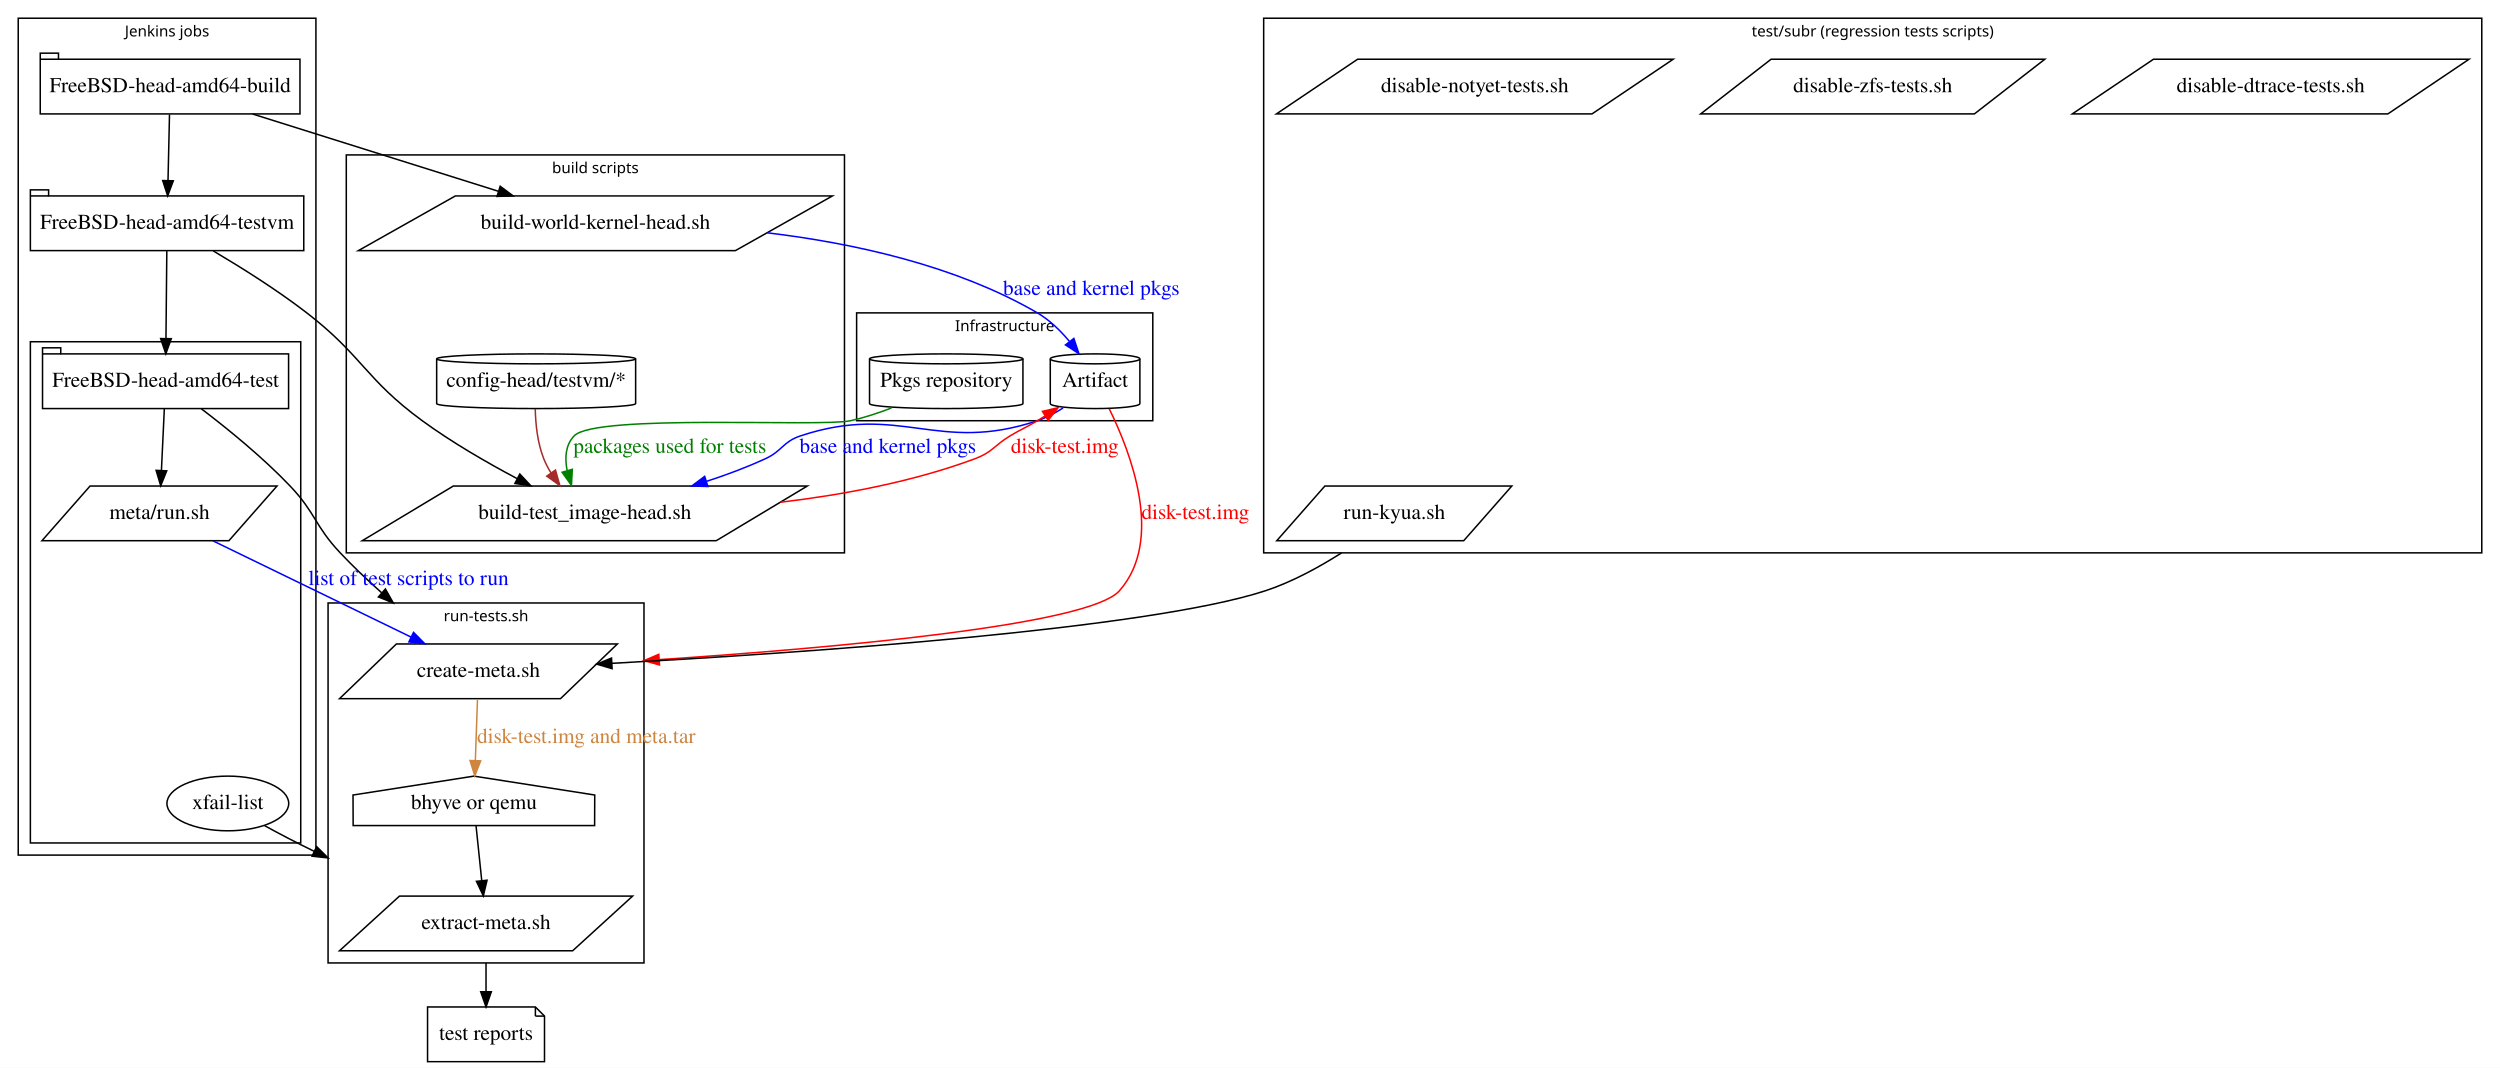
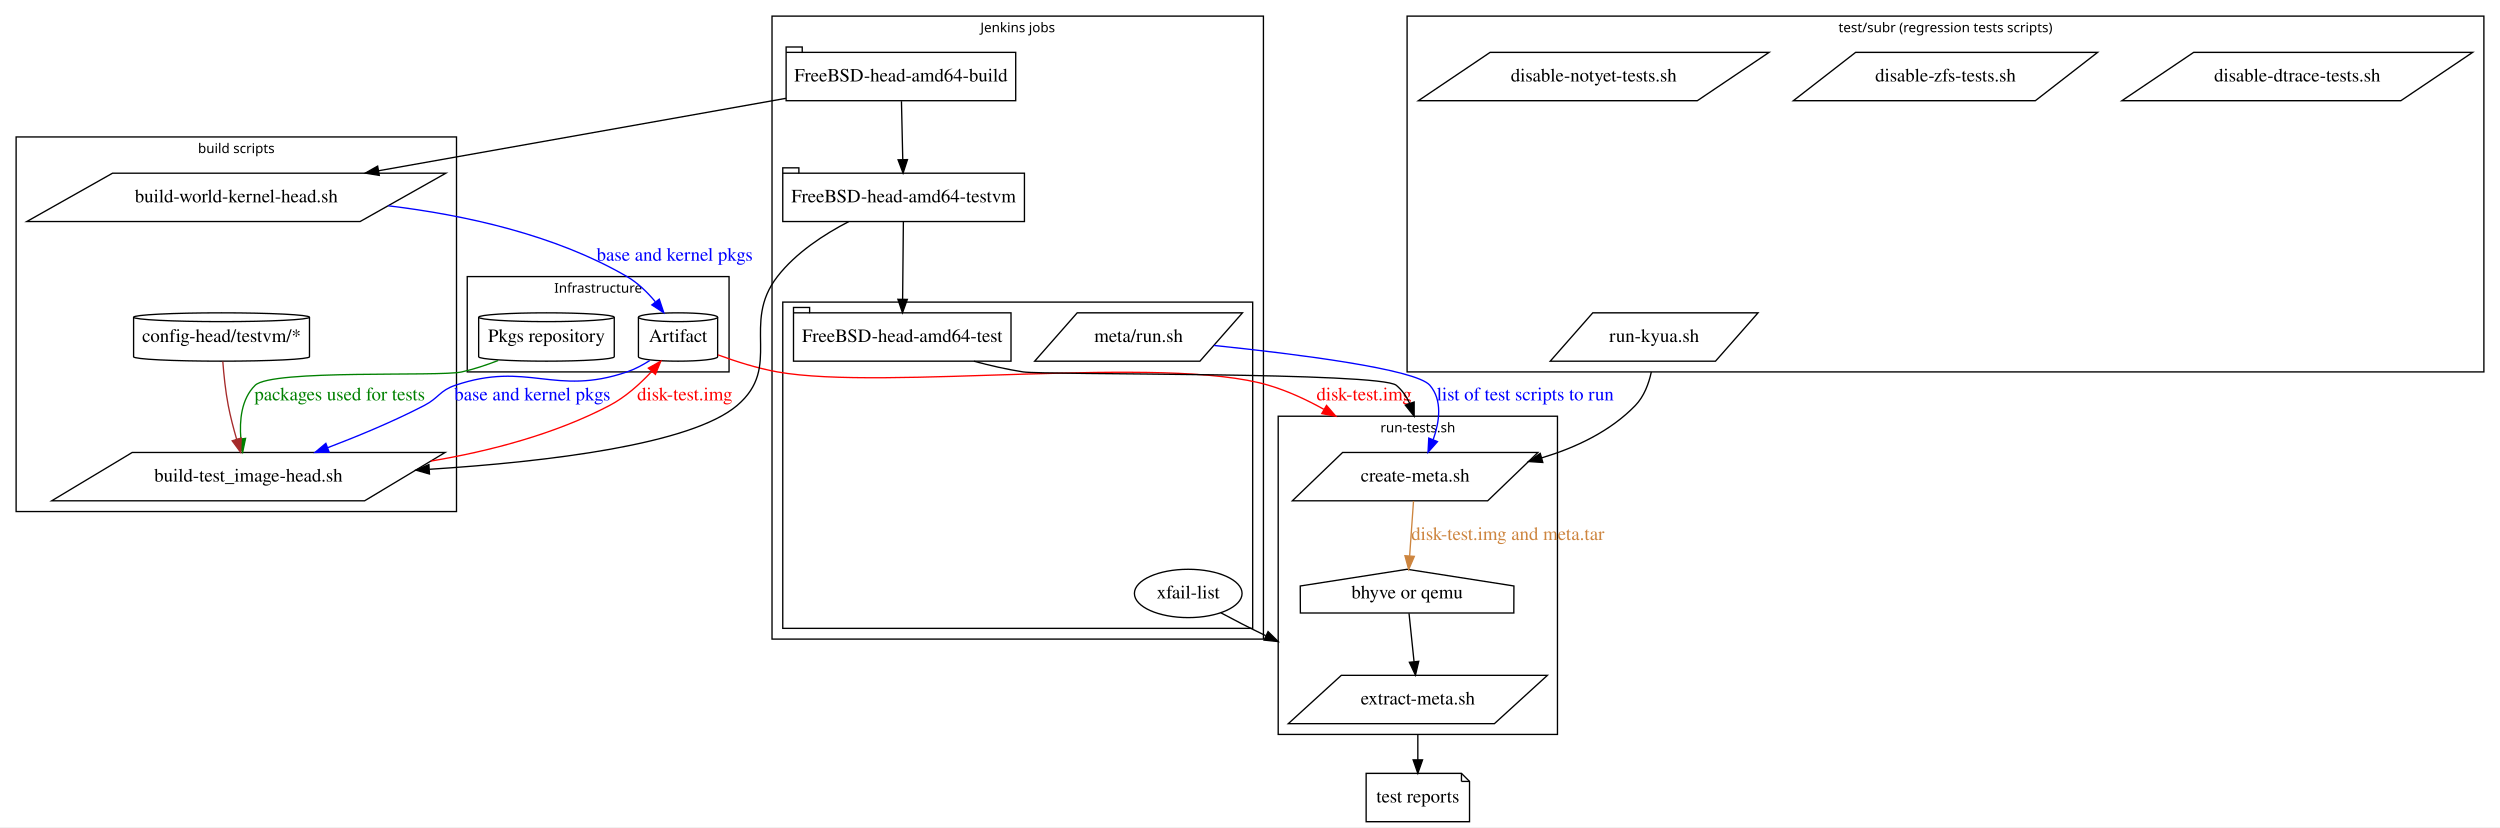
- <svg xmlns="http://www.w3.org/2000/svg" xmlns:xlink="http://www.w3.org/1999/xlink" width="1646pt" height="703pt" viewBox="0.00 0.00 1646.00 703.00">
-   <g id="graph0" class="graph" transform="scale(1 1) rotate(0) translate(4 699)">
-     <polygon fill="white" stroke="transparent" points="-4,4 -4,-699 1642,-699 1642,4 -4,4" />
+ <svg xmlns="http://www.w3.org/2000/svg" xmlns:xlink="http://www.w3.org/1999/xlink" width="1862pt" height="616pt" viewBox="0.00 0.00 1862.00 616.00">
+   <g id="graph0" class="graph" transform="scale(1 1) rotate(0) translate(4 612)">
+     <polygon fill="white" stroke="transparent" points="-4,4 -4,-612 1858,-612 1858,4 -4,4" />
    <g id="clust4" class="cluster">
      <g id="a_clust4">
        <a xlink:href="https://github.com/freebsd/freebsd-ci/blob/master/scripts/test/run-tests.sh" xlink:title="run-tests.sh">
-           <polygon fill="none" stroke="black" points="212,-65 212,-302 420,-302 420,-65 212,-65" />
-           <text text-anchor="middle" x="316" y="-290" font-family="Verdana" font-size="10.00">run-tests.sh</text>
+           <polygon fill="none" stroke="black" points="948,-65 948,-302 1156,-302 1156,-65 948,-65" />
+           <text text-anchor="middle" x="1052" y="-290" font-family="Verdana" font-size="10.00">run-tests.sh</text>
        </a>
      </g>
    </g>
    <g id="clust5" class="cluster">
      <g id="a_clust5">
        <a xlink:href="https://github.com/freebsd/freebsd-ci/tree/master/scripts/test/subr" xlink:title="test/subr (regression tests scripts)">
-           <polygon fill="none" stroke="black" points="828,-335 828,-687 1630,-687 1630,-335 828,-335" />
-           <text text-anchor="middle" x="1229" y="-675" font-family="Verdana" font-size="10.00">test/subr (regression tests scripts)</text>
+           <polygon fill="none" stroke="black" points="1044,-335 1044,-600 1846,-600 1846,-335 1044,-335" />
+           <text text-anchor="middle" x="1445" y="-588" font-family="Verdana" font-size="10.00">test/subr (regression tests scripts)</text>
        </a>
      </g>
    </g>
    <g id="clust1" class="cluster">
      <g id="a_clust1">
        <a xlink:href="https://ci.freebsd.org/" xlink:title="Jenkins jobs">
-           <polygon fill="none" stroke="black" points="8,-136 8,-687 204,-687 204,-136 8,-136" />
-           <text text-anchor="middle" x="106" y="-675" font-family="Verdana" font-size="10.00">Jenkins jobs</text>
+           <polygon fill="none" stroke="black" points="571,-136 571,-600 937,-600 937,-136 571,-136" />
+           <text text-anchor="middle" x="754" y="-588" font-family="Verdana" font-size="10.00">Jenkins jobs</text>
        </a>
      </g>
    </g>
    <g id="clust2" class="cluster">
      <g id="a_clust2">
        <a xlink:href="https://ci.freebsd.org/">
-           <polygon fill="none" stroke="black" points="16,-144 16,-474 194,-474 194,-144 16,-144" />
+           <polygon fill="none" stroke="black" points="579,-144 579,-387 929,-387 929,-144 579,-144" />
        </a>
      </g>
    </g>
    <g id="clust3" class="cluster">
      <g id="a_clust3">
        <a xlink:href="https://github.com/freebsd/freebsd-ci/blob/master/scripts/build" xlink:title="build scripts">
-           <polygon fill="none" stroke="black" points="224,-335 224,-597 552,-597 552,-335 224,-335" />
-           <text text-anchor="middle" x="388" y="-585" font-family="Verdana" font-size="10.00">build scripts</text>
+           <polygon fill="none" stroke="black" points="8,-231 8,-510 336,-510 336,-231 8,-231" />
+           <text text-anchor="middle" x="172" y="-498" font-family="Verdana" font-size="10.00">build scripts</text>
        </a>
      </g>
    </g>
    <g id="clust6" class="cluster">
-       <polygon fill="none" stroke="black" points="560,-422 560,-493 755,-493 755,-422 560,-422" />
-       <text text-anchor="middle" x="657.5" y="-481" font-family="Verdana" font-size="10.00">Infrastructure</text>
+       <polygon fill="none" stroke="black" points="344,-335 344,-406 539,-406 539,-335 344,-335" />
+       <text text-anchor="middle" x="441.5" y="-394" font-family="Verdana" font-size="10.00">Infrastructure</text>
    </g>
    <g id="node1" class="node">
      <g id="a_node1">
        <a xlink:href="https://artifact.ci.freebsd.org/" xlink:title="Artifact">
-           <path fill="none" stroke="black" d="M746.5,-462.73C746.5,-464.53 733.28,-466 717,-466 700.72,-466 687.5,-464.53 687.5,-462.73 687.5,-462.73 687.5,-433.27 687.5,-433.27 687.5,-431.47 700.72,-430 717,-430 733.28,-430 746.5,-431.47 746.5,-433.27 746.5,-433.27 746.5,-462.73 746.5,-462.73" />
-           <path fill="none" stroke="black" d="M746.5,-462.73C746.5,-460.92 733.28,-459.45 717,-459.45 700.72,-459.45 687.5,-460.92 687.5,-462.73" />
-           <text text-anchor="middle" x="717" y="-444.3" font-family="Times,serif" font-size="14.00">Artifact</text>
+           <path fill="none" stroke="black" d="M530.5,-375.73C530.5,-377.53 517.28,-379 501,-379 484.72,-379 471.5,-377.53 471.5,-375.73 471.5,-375.73 471.5,-346.27 471.5,-346.27 471.5,-344.47 484.72,-343 501,-343 517.28,-343 530.5,-344.47 530.5,-346.27 530.5,-346.27 530.5,-375.73 530.5,-375.73" />
+           <path fill="none" stroke="black" d="M530.5,-375.73C530.5,-373.92 517.28,-372.45 501,-372.45 484.72,-372.45 471.5,-373.92 471.5,-375.73" />
+           <text text-anchor="middle" x="501" y="-357.3" font-family="Times,serif" font-size="14.00">Artifact</text>
        </a>
      </g>
    </g>
    <g id="node8" class="node">
      <g id="a_node8">
        <a xlink:href="https://github.com/freebsd/freebsd-ci/blob/master/scripts/build/build-test_image-head.sh" xlink:title="build-test_image-head.sh">
-           <polygon fill="none" stroke="black" points="527.51,-379 294.45,-379 234.49,-343 467.55,-343 527.51,-379" />
-           <text text-anchor="middle" x="381" y="-357.3" font-family="Times,serif" font-size="14.00">build-test_image-head.sh</text>
-         </a>
-       </g>
-     </g>
-     <g id="edge11" class="edge">
-       <path fill="none" stroke="blue" d="M695.91,-430.38C690.65,-427.04 684.84,-423.95 679,-422 613.12,-399.95 588.93,-433.92 523,-412 511.42,-408.15 511.08,-402.11 500,-397 487.73,-391.34 474.32,-386.35 461.07,-382.05" />
-       <polygon fill="blue" stroke="blue" points="462.06,-378.69 451.47,-379.03 459.96,-385.37 462.06,-378.69" />
-       <text text-anchor="middle" x="580.5" y="-400.8" font-family="Times,serif" font-size="14.00" fill="blue">base and kernel pkgs</text>
+           <polygon fill="none" stroke="black" points="327.51,-275 94.45,-275 34.49,-239 267.55,-239 327.51,-275" />
+           <text text-anchor="middle" x="181" y="-253.3" font-family="Times,serif" font-size="14.00">build-test_image-head.sh</text>
+         </a>
+       </g>
+     </g>
+     <g id="edge10" class="edge">
+       <path fill="none" stroke="blue" d="M479.89,-343.44C474.63,-340.1 468.83,-337 463,-335 409.02,-316.51 389.02,-343.38 335,-325 323.45,-321.07 322.84,-315.61 312,-310 289.19,-298.18 263.05,-287.31 240.15,-278.6" />
+       <polygon fill="blue" stroke="blue" points="241.15,-275.24 230.56,-275 238.69,-281.79 241.15,-275.24" />
+       <text text-anchor="middle" x="392.5" y="-313.8" font-family="Times,serif" font-size="14.00" fill="blue">base and kernel pkgs</text>
    </g>
    <g id="node9" class="node">
      <g id="a_node9">
        <a xlink:href="https://github.com/freebsd/freebsd-ci/blob/master/scripts/test/create-meta.sh" xlink:title="create-meta.sh">
-           <polygon fill="none" stroke="black" points="402.46,-275 256.97,-275 219.54,-239 365.03,-239 402.46,-275" />
-           <text text-anchor="middle" x="311" y="-253.3" font-family="Times,serif" font-size="14.00">create-meta.sh</text>
-         </a>
-       </g>
-     </g>
-     <g id="edge10" class="edge">
-       <path fill="none" stroke="red" d="M726.33,-429.82C740.45,-401.18 762.66,-343.54 733,-310 713.1,-287.49 547.85,-272.58 430.16,-264.71" />
-       <polygon fill="red" stroke="red" points="430.21,-261.2 420,-264.04 429.74,-268.19 430.21,-261.2" />
-       <text text-anchor="middle" x="783" y="-357.3" font-family="Times,serif" font-size="14.00" fill="red">disk-test.img</text>
+           <polygon fill="none" stroke="black" points="1141.46,-275 995.97,-275 958.54,-239 1104.03,-239 1141.46,-275" />
+           <text text-anchor="middle" x="1050" y="-253.3" font-family="Times,serif" font-size="14.00">create-meta.sh</text>
+         </a>
+       </g>
+     </g>
+     <g id="edge9" class="edge">
+       <path fill="none" stroke="red" d="M530.71,-347.7C544.02,-342.79 560.05,-337.67 575,-335 655.1,-320.71 863.02,-348.21 941,-325 954.98,-320.84 968.95,-314.41 982.01,-307.14" />
+       <polygon fill="red" stroke="red" points="983.99,-310.04 990.89,-302 980.48,-303.98 983.99,-310.04" />
+       <text text-anchor="middle" x="1012" y="-313.8" font-family="Times,serif" font-size="14.00" fill="red">disk-test.img</text>
    </g>
    <g id="node2" class="node">
      <g id="a_node2">
        <a xlink:href="http://pkg.freebsd.org/" xlink:title="Pkgs repository">
-           <path fill="none" stroke="black" d="M669.5,-462.73C669.5,-464.53 646.87,-466 619,-466 591.13,-466 568.5,-464.53 568.5,-462.73 568.5,-462.73 568.5,-433.27 568.5,-433.27 568.5,-431.47 591.13,-430 619,-430 646.87,-430 669.5,-431.47 669.5,-433.27 669.5,-433.27 669.5,-462.73 669.5,-462.73" />
-           <path fill="none" stroke="black" d="M669.5,-462.73C669.5,-460.92 646.87,-459.45 619,-459.45 591.13,-459.45 568.5,-460.92 568.5,-462.73" />
-           <text text-anchor="middle" x="619" y="-444.3" font-family="Times,serif" font-size="14.00">Pkgs repository</text>
-         </a>
-       </g>
-     </g>
-     <g id="edge14" class="edge">
-       <path fill="none" stroke="green" d="M582.98,-430.41C574.31,-427.06 564.96,-423.97 556,-422 536.22,-417.65 387.92,-426.71 374,-412 368.26,-405.94 367.76,-397.46 369.4,-389.21" />
-       <polygon fill="green" stroke="green" points="372.81,-390.01 372.24,-379.43 366.09,-388.05 372.81,-390.01" />
-       <text text-anchor="middle" x="437" y="-400.8" font-family="Times,serif" font-size="14.00" fill="green">packages used for tests</text>
+           <path fill="none" stroke="black" d="M453.5,-375.73C453.5,-377.53 430.87,-379 403,-379 375.13,-379 352.5,-377.53 352.5,-375.73 352.5,-375.73 352.5,-346.27 352.5,-346.27 352.5,-344.47 375.13,-343 403,-343 430.87,-343 453.5,-344.47 453.5,-346.27 453.5,-346.27 453.5,-375.73 453.5,-375.73" />
+           <path fill="none" stroke="black" d="M453.5,-375.73C453.5,-373.92 430.87,-372.45 403,-372.45 375.13,-372.45 352.5,-373.92 352.5,-375.73" />
+           <text text-anchor="middle" x="403" y="-357.3" font-family="Times,serif" font-size="14.00">Pkgs repository</text>
+         </a>
+       </g>
+     </g>
+     <g id="edge13" class="edge">
+       <path fill="none" stroke="green" d="M366.97,-343.47C358.3,-340.12 348.95,-337.01 340,-335 323.27,-331.24 198.18,-337.07 186,-325 175.76,-314.86 174.24,-298.91 175.41,-285.11" />
+       <polygon fill="green" stroke="green" points="178.89,-285.49 176.72,-275.12 171.95,-284.57 178.89,-285.49" />
+       <text text-anchor="middle" x="249" y="-313.8" font-family="Times,serif" font-size="14.00" fill="green">packages used for tests</text>
    </g>
    <g id="node3" class="node">
      <g id="a_node3">
        <a xlink:href="https://github.com/freebsd/freebsd-ci/tree/master/jobs/FreeBSD-head-amd64-build" xlink:title="FreeBSD-head-amd64-build">
-           <polygon fill="none" stroke="black" points="193.5,-660 34.5,-660 34.5,-664 22.5,-664 22.5,-624 193.5,-624 193.5,-660" />
-           <polyline fill="none" stroke="black" points="22.5,-660 34.5,-660 " />
-           <text text-anchor="middle" x="108" y="-638.3" font-family="Times,serif" font-size="14.00">FreeBSD-head-amd64-build</text>
+           <polygon fill="none" stroke="black" points="752.5,-573 593.5,-573 593.5,-577 581.5,-577 581.5,-537 752.5,-537 752.5,-573" />
+           <polyline fill="none" stroke="black" points="581.5,-573 593.5,-573 " />
+           <text text-anchor="middle" x="667" y="-551.3" font-family="Times,serif" font-size="14.00">FreeBSD-head-amd64-build</text>
        </a>
      </g>
    </g>
    <g id="node4" class="node">
      <g id="a_node4">
        <a xlink:href="https://github.com/freebsd/freebsd-ci/tree/master/jobs/FreeBSD-head-amd64-testvm" xlink:title="FreeBSD-head-amd64-testvm">
-           <polygon fill="none" stroke="black" points="196,-570 28,-570 28,-574 16,-574 16,-534 196,-534 196,-570" />
-           <polyline fill="none" stroke="black" points="16,-570 28,-570 " />
-           <text text-anchor="middle" x="106" y="-548.3" font-family="Times,serif" font-size="14.00">FreeBSD-head-amd64-testvm</text>
-         </a>
-       </g>
-     </g>
-     <g id="edge5" class="edge">
-       <path fill="none" stroke="black" d="M107.6,-623.61C107.32,-611.24 106.94,-594.37 106.62,-580.22" />
-       <polygon fill="black" stroke="black" points="110.11,-579.97 106.39,-570.05 103.12,-580.13 110.11,-579.97" />
+           <polygon fill="none" stroke="black" points="759,-483 591,-483 591,-487 579,-487 579,-447 759,-447 759,-483" />
+           <polyline fill="none" stroke="black" points="579,-483 591,-483 " />
+           <text text-anchor="middle" x="669" y="-461.3" font-family="Times,serif" font-size="14.00">FreeBSD-head-amd64-testvm</text>
+         </a>
+       </g>
+     </g>
+     <g id="edge4" class="edge">
+       <path fill="none" stroke="black" d="M667.4,-536.61C667.68,-524.24 668.06,-507.37 668.38,-493.22" />
+       <polygon fill="black" stroke="black" points="671.88,-493.13 668.61,-483.05 664.89,-492.97 671.88,-493.13" />
    </g>
    <g id="node7" class="node">
      <g id="a_node7">
        <a xlink:href="https://github.com/freebsd/freebsd-ci/blob/master/scripts/build/build-world-kernel-head.sh" xlink:title="build-world-kernel-head.sh">
-           <polygon fill="none" stroke="black" points="544.06,-570 295.8,-570 231.94,-534 480.2,-534 544.06,-570" />
-           <text text-anchor="middle" x="388" y="-548.3" font-family="Times,serif" font-size="14.00">build-world-kernel-head.sh</text>
+           <polygon fill="none" stroke="black" points="328.06,-483 79.8,-483 15.94,-447 264.2,-447 328.06,-483" />
+           <text text-anchor="middle" x="172" y="-461.3" font-family="Times,serif" font-size="14.00">build-world-kernel-head.sh</text>
        </a>
      </g>
    </g>
    <g id="edge1" class="edge">
-       <path fill="none" stroke="black" d="M162.32,-623.93C208.59,-609.39 275.15,-588.47 324,-573.11" />
-       <polygon fill="black" stroke="black" points="325.34,-576.36 333.83,-570.02 323.24,-569.68 325.34,-576.36" />
+       <path fill="none" stroke="black" d="M581.34,-538.77C497.2,-523.81 368.6,-500.95 278.04,-484.85" />
+       <polygon fill="black" stroke="black" points="278.48,-481.38 268.02,-483.07 277.26,-488.27 278.48,-481.38" />
    </g>
    <g id="node5" class="node">
      <g id="a_node5">
        <a xlink:href="https://github.com/freebsd/freebsd-ci/tree/master/jobs/FreeBSD-head-amd64-test" xlink:title="FreeBSD-head-amd64-test">
-           <polygon fill="none" stroke="black" points="186,-466 36,-466 36,-470 24,-470 24,-430 186,-430 186,-466" />
-           <polyline fill="none" stroke="black" points="24,-466 36,-466 " />
-           <text text-anchor="middle" x="105" y="-444.3" font-family="Times,serif" font-size="14.00">FreeBSD-head-amd64-test</text>
-         </a>
-       </g>
-     </g>
-     <g id="edge6" class="edge">
-       <path fill="none" stroke="black" d="M105.83,-533.7C105.68,-517.92 105.44,-494.36 105.27,-476.09" />
-       <polygon fill="black" stroke="black" points="108.77,-476.01 105.17,-466.05 101.77,-476.08 108.77,-476.01" />
-     </g>
-     <g id="edge4" class="edge">
-       <path fill="none" stroke="black" d="M136.37,-533.82C154.78,-522.94 178.41,-508.11 198,-493 234.6,-464.77 236.68,-449.28 274,-422 293.44,-407.79 316.59,-394.42 336.37,-383.93" />
-       <polygon fill="black" stroke="black" points="338.25,-386.9 345.49,-379.17 335.01,-380.69 338.25,-386.9" />
+           <polygon fill="none" stroke="black" points="749,-379 599,-379 599,-383 587,-383 587,-343 749,-343 749,-379" />
+           <polyline fill="none" stroke="black" points="587,-379 599,-379 " />
+           <text text-anchor="middle" x="668" y="-357.3" font-family="Times,serif" font-size="14.00">FreeBSD-head-amd64-test</text>
+         </a>
+       </g>
+     </g>
+     <g id="edge5" class="edge">
+       <path fill="none" stroke="black" d="M668.83,-446.7C668.68,-430.92 668.44,-407.36 668.27,-389.09" />
+       <polygon fill="black" stroke="black" points="671.77,-389.01 668.17,-379.05 664.77,-389.08 671.77,-389.01" />
+     </g>
+     <g id="edge3" class="edge">
+       <path fill="none" stroke="black" d="M628.13,-446.94C609.58,-437.36 588.76,-423.72 575,-406 547.58,-370.7 579.05,-338.96 545,-310 510.88,-280.98 404.78,-268.15 315.87,-262.48" />
+       <polygon fill="black" stroke="black" points="315.86,-258.97 305.67,-261.85 315.44,-265.96 315.86,-258.97" />
+     </g>
+     <g id="edge2" class="edge">
+       <path fill="none" stroke="black" d="M721.33,-342.97C733.28,-339.77 745.98,-336.86 758,-335 773.27,-332.64 1024.18,-334.96 1036,-325 1040.34,-321.34 1043.55,-316.71 1045.9,-311.6" />
+       <polygon fill="black" stroke="black" points="1049.26,-312.59 1049.25,-302 1042.65,-310.28 1049.26,-312.59" />
    </g>
    <g id="node6" class="node">
      <g id="a_node6">
        <a xlink:href="https://github.com/freebsd/freebsd-ci/blob/master/jobs/FreeBSD-head-amd64-test/meta/run.sh" xlink:title="meta/run.sh">
-           <polygon fill="none" stroke="black" points="178.38,-379 55.29,-379 23.62,-343 146.71,-343 178.38,-379" />
-           <text text-anchor="middle" x="101" y="-357.3" font-family="Times,serif" font-size="14.00">meta/run.sh</text>
-         </a>
-       </g>
-     </g>
-     <g id="edge3" class="edge">
-       <path fill="none" stroke="black" d="M104.19,-429.8C103.64,-418.16 102.91,-402.55 102.28,-389.24" />
-       <polygon fill="black" stroke="black" points="105.77,-389 101.81,-379.18 98.78,-389.33 105.77,-389" />
-     </g>
-     <g id="edge2" class="edge">
-       <path fill="none" stroke="black" d="M128.53,-429.87C145.64,-416.86 168.89,-398.02 187,-379 203.86,-361.3 203.23,-352.79 220,-335 228.43,-326.06 237.85,-317.12 247.34,-308.66" />
-       <polygon fill="black" stroke="black" points="249.74,-311.22 254.95,-302 245.13,-305.95 249.74,-311.22" />
-     </g>
-     <g id="edge8" class="edge">
-       <path fill="none" stroke="blue" d="M136.15,-342.93C172.04,-325.5 227.85,-298.39 266.73,-279.5" />
-       <polygon fill="blue" stroke="blue" points="268.27,-282.65 275.74,-275.13 265.21,-276.35 268.27,-282.65" />
-       <text text-anchor="middle" x="265" y="-313.8" font-family="Times,serif" font-size="14.00" fill="blue">list of test scripts to run</text>
+           <polygon fill="none" stroke="black" points="921.38,-379 798.29,-379 766.62,-343 889.71,-343 921.38,-379" />
+           <text text-anchor="middle" x="844" y="-357.3" font-family="Times,serif" font-size="14.00">meta/run.sh</text>
+         </a>
+       </g>
    </g>
    <g id="edge7" class="edge">
-       <path fill="none" stroke="blue" d="M501.2,-545.72C557.75,-538.93 625.37,-524.25 679,-493 687.02,-488.33 694.19,-481.33 700.07,-474.28" />
-       <polygon fill="blue" stroke="blue" points="703.03,-476.18 706.37,-466.12 697.49,-471.9 703.03,-476.18" />
-       <text text-anchor="middle" x="714.5" y="-504.8" font-family="Times,serif" font-size="14.00" fill="blue">base and kernel pkgs</text>
-     </g>
-     <g id="edge13" class="edge">
-       <path fill="none" stroke="red" d="M509.87,-368.32C551.71,-373.3 597.7,-381.99 638,-397 649.44,-401.26 650.55,-405.7 661,-412 668.84,-416.72 671.17,-417.26 679,-422 680.67,-423.01 682.38,-424.06 684.09,-425.13" />
-       <polygon fill="red" stroke="red" points="682.33,-428.16 692.64,-430.59 686.09,-422.26 682.33,-428.16" />
-       <text text-anchor="middle" x="697" y="-400.8" font-family="Times,serif" font-size="14.00" fill="red">disk-test.img</text>
+       <path fill="none" stroke="blue" d="M900.16,-354.71C960.94,-348.4 1050.64,-337.17 1061,-325 1070.41,-313.95 1068.22,-298.03 1063.42,-284.49" />
+       <polygon fill="blue" stroke="blue" points="1066.62,-283.07 1059.59,-275.14 1060.15,-285.72 1066.62,-283.07" />
+       <text text-anchor="middle" x="1132" y="-313.8" font-family="Times,serif" font-size="14.00" fill="blue">list of test scripts to run</text>
+     </g>
+     <g id="edge6" class="edge">
+       <path fill="none" stroke="blue" d="M285.2,-458.72C341.75,-451.93 409.37,-437.25 463,-406 471.02,-401.33 478.19,-394.33 484.07,-387.28" />
+       <polygon fill="blue" stroke="blue" points="487.03,-389.18 490.37,-379.12 481.49,-384.9 487.03,-389.18" />
+       <text text-anchor="middle" x="498.5" y="-417.8" font-family="Times,serif" font-size="14.00" fill="blue">base and kernel pkgs</text>
+     </g>
+     <g id="edge12" class="edge">
+       <path fill="none" stroke="red" d="M316.81,-268.57C361.13,-276.04 409.35,-288.67 450,-310 461.84,-316.21 472.75,-326.06 481.42,-335.38" />
+       <polygon fill="red" stroke="red" points="478.9,-337.81 488.14,-342.99 484.14,-333.18 478.9,-337.81" />
+       <text text-anchor="middle" x="506" y="-313.8" font-family="Times,serif" font-size="14.00" fill="red">disk-test.img</text>
    </g>
    <g id="node18" class="node">
-       <polygon fill="none" stroke="black" points="387.57,-175.56 308,-188 228.43,-175.56 228.51,-155.44 387.49,-155.44 387.57,-175.56" />
-       <text text-anchor="middle" x="308" y="-166.3" font-family="Times,serif" font-size="14.00">bhyve or qemu</text>
-     </g>
-     <g id="edge15" class="edge">
-       <path fill="none" stroke="peru" d="M310.39,-238.8C309.98,-227.16 309.43,-211.55 308.96,-198.24" />
-       <polygon fill="peru" stroke="peru" points="312.46,-198.05 308.61,-188.18 305.46,-198.29 312.46,-198.05" />
-       <text text-anchor="middle" x="382" y="-209.8" font-family="Times,serif" font-size="14.00" fill="peru">disk-test.img and meta.tar</text>
+       <polygon fill="none" stroke="black" points="1123.57,-175.56 1044,-188 964.43,-175.56 964.51,-155.44 1123.49,-155.44 1123.57,-175.56" />
+       <text text-anchor="middle" x="1044" y="-166.3" font-family="Times,serif" font-size="14.00">bhyve or qemu</text>
+     </g>
+     <g id="edge14" class="edge">
+       <path fill="none" stroke="peru" d="M1048.79,-238.8C1047.96,-227.09 1046.85,-211.34 1045.9,-197.97" />
+       <polygon fill="peru" stroke="peru" points="1049.39,-197.61 1045.19,-187.89 1042.4,-198.11 1049.39,-197.61" />
+       <text text-anchor="middle" x="1119" y="-209.8" font-family="Times,serif" font-size="14.00" fill="peru">disk-test.img and meta.tar</text>
    </g>
    <g id="node10" class="node">
      <g id="a_node10">
        <a xlink:href="https://github.com/freebsd/freebsd-ci/tree/master/scripts/build/config-head/testvm" xlink:title="config-head/testvm/*">
-           <path fill="none" stroke="black" d="M414.5,-462.73C414.5,-464.53 385.14,-466 349,-466 312.86,-466 283.5,-464.53 283.5,-462.73 283.5,-462.73 283.5,-433.27 283.5,-433.27 283.5,-431.47 312.86,-430 349,-430 385.14,-430 414.5,-431.47 414.5,-433.27 414.5,-433.27 414.5,-462.73 414.5,-462.73" />
-           <path fill="none" stroke="black" d="M414.5,-462.73C414.5,-460.92 385.14,-459.45 349,-459.45 312.86,-459.45 283.5,-460.92 283.5,-462.73" />
-           <text text-anchor="middle" x="349" y="-444.3" font-family="Times,serif" font-size="14.00">config-head/testvm/*</text>
-         </a>
-       </g>
-     </g>
-     <g id="edge12" class="edge">
-       <path fill="none" stroke="brown" d="M348.41,-429.78C348.62,-419.88 349.87,-407.38 354,-397 355.29,-393.76 356.96,-390.58 358.86,-387.52" />
-       <polygon fill="brown" stroke="brown" points="361.72,-389.52 364.6,-379.33 355.99,-385.51 361.72,-389.52" />
+           <path fill="none" stroke="black" d="M226.5,-375.73C226.5,-377.53 197.14,-379 161,-379 124.86,-379 95.5,-377.53 95.5,-375.73 95.5,-375.73 95.5,-346.27 95.5,-346.27 95.5,-344.47 124.86,-343 161,-343 197.14,-343 226.5,-344.47 226.5,-346.27 226.5,-346.27 226.5,-375.73 226.5,-375.73" />
+           <path fill="none" stroke="black" d="M226.5,-375.73C226.5,-373.92 197.14,-372.45 161,-372.45 124.86,-372.45 95.5,-373.92 95.5,-375.73" />
+           <text text-anchor="middle" x="161" y="-357.3" font-family="Times,serif" font-size="14.00">config-head/testvm/*</text>
+         </a>
+       </g>
+     </g>
+     <g id="edge11" class="edge">
+       <path fill="none" stroke="brown" d="M161.95,-342.76C162.68,-333.07 163.92,-320.79 166,-310 167.6,-301.7 169.93,-292.8 172.28,-284.76" />
+       <polygon fill="brown" stroke="brown" points="175.64,-285.73 175.21,-275.14 168.94,-283.69 175.64,-285.73" />
    </g>
    <g id="node11" class="node">
      <g id="a_node11">
        <a xlink:href="https://github.com/freebsd/freebsd-ci/blob/master/scripts/test/extract-meta.sh" xlink:title="extract-meta.sh">
-           <polygon fill="none" stroke="black" points="412.49,-109 258.99,-109 219.51,-73 373.01,-73 412.49,-109" />
-           <text text-anchor="middle" x="316" y="-87.3" font-family="Times,serif" font-size="14.00">extract-meta.sh</text>
+           <polygon fill="none" stroke="black" points="1148.49,-109 994.99,-109 955.51,-73 1109.01,-73 1148.49,-109" />
+           <text text-anchor="middle" x="1052" y="-87.3" font-family="Times,serif" font-size="14.00">extract-meta.sh</text>
        </a>
      </g>
    </g>
    <g id="node12" class="node">
      <g id="a_node12">
        <a xlink:href="https://ci.freebsd.org/job/FreeBSD-head-amd64-test/lastCompletedBuild/testReport/" xlink:title="test reports">
-           <polygon fill="none" stroke="black" points="348.5,-36 277.5,-36 277.5,0 354.5,0 354.5,-30 348.5,-36" />
-           <polyline fill="none" stroke="black" points="348.5,-36 348.5,-30 " />
-           <polyline fill="none" stroke="black" points="354.5,-30 348.5,-30 " />
-           <text text-anchor="middle" x="316" y="-14.3" font-family="Times,serif" font-size="14.00">test reports</text>
-         </a>
-       </g>
-     </g>
-     <g id="edge17" class="edge">
-       <path fill="none" stroke="black" d="M316,-65C316,-58.88 316,-52.29 316,-46.07" />
-       <polygon fill="black" stroke="black" points="319.5,-46.03 316,-36.03 312.5,-46.03 319.5,-46.03" />
+           <polygon fill="none" stroke="black" points="1084.5,-36 1013.5,-36 1013.5,0 1090.5,0 1090.5,-30 1084.5,-36" />
+           <polyline fill="none" stroke="black" points="1084.5,-36 1084.5,-30 " />
+           <polyline fill="none" stroke="black" points="1090.5,-30 1084.5,-30 " />
+           <text text-anchor="middle" x="1052" y="-14.3" font-family="Times,serif" font-size="14.00">test reports</text>
+         </a>
+       </g>
+     </g>
+     <g id="edge16" class="edge">
+       <path fill="none" stroke="black" d="M1052,-65C1052,-58.88 1052,-52.29 1052,-46.07" />
+       <polygon fill="black" stroke="black" points="1055.5,-46.03 1052,-36.03 1048.5,-46.03 1055.5,-46.03" />
    </g>
    <g id="node13" class="node">
      <g id="a_node13">
        <a xlink:href="https://github.com/freebsd/freebsd-ci/blob/master/scripts/test/subr/disable-dtrace-tests.sh" xlink:title="disable-dtrace-tests.sh">
-           <polygon fill="none" stroke="black" points="1621.61,-660 1413.84,-660 1360.39,-624 1568.16,-624 1621.61,-660" />
-           <text text-anchor="middle" x="1491" y="-638.3" font-family="Times,serif" font-size="14.00">disable-dtrace-tests.sh</text>
+           <polygon fill="none" stroke="black" points="1837.61,-573 1629.84,-573 1576.39,-537 1784.16,-537 1837.61,-573" />
+           <text text-anchor="middle" x="1707" y="-551.3" font-family="Times,serif" font-size="14.00">disable-dtrace-tests.sh</text>
        </a>
      </g>
    </g>
    <g id="node14" class="node">
      <g id="a_node14">
        <a xlink:href="https://github.com/freebsd/freebsd-ci/blob/master/scripts/test/subr/disable-zfs-tests.sh" xlink:title="disable-zfs-tests.sh">
-           <polygon fill="none" stroke="black" points="1342.3,-660 1162.07,-660 1115.7,-624 1295.93,-624 1342.3,-660" />
-           <text text-anchor="middle" x="1229" y="-638.3" font-family="Times,serif" font-size="14.00">disable-zfs-tests.sh</text>
+           <polygon fill="none" stroke="black" points="1558.3,-573 1378.07,-573 1331.7,-537 1511.93,-537 1558.3,-573" />
+           <text text-anchor="middle" x="1445" y="-551.3" font-family="Times,serif" font-size="14.00">disable-zfs-tests.sh</text>
        </a>
      </g>
    </g>
    <g id="node15" class="node">
      <g id="a_node15">
        <a xlink:href="https://github.com/freebsd/freebsd-ci/blob/master/scripts/test/subr/disable-notyet-tests.sh" xlink:title="disable-notyet-tests.sh">
-           <polygon fill="none" stroke="black" points="1097.61,-660 889.84,-660 836.39,-624 1044.16,-624 1097.61,-660" />
-           <text text-anchor="middle" x="967" y="-638.3" font-family="Times,serif" font-size="14.00">disable-notyet-tests.sh</text>
+           <polygon fill="none" stroke="black" points="1313.61,-573 1105.84,-573 1052.39,-537 1260.16,-537 1313.61,-573" />
+           <text text-anchor="middle" x="1183" y="-551.3" font-family="Times,serif" font-size="14.00">disable-notyet-tests.sh</text>
        </a>
      </g>
    </g>
    <g id="node16" class="node">
      <g id="a_node16">
        <a xlink:href="https://github.com/freebsd/freebsd-ci/blob/master/scripts/test/subr/run-kyua.sh" xlink:title="run-kyua.sh">
-           <polygon fill="none" stroke="black" points="991.38,-379 868.29,-379 836.62,-343 959.71,-343 991.38,-379" />
-           <text text-anchor="middle" x="914" y="-357.3" font-family="Times,serif" font-size="14.00">run-kyua.sh</text>
-         </a>
-       </g>
-     </g>
-     <g id="edge18" class="edge">
-       <path fill="none" stroke="black" d="M879.33,-335C864.52,-325.58 846.61,-315.76 829,-310 751.37,-284.63 525.17,-269.16 398.87,-262.26" />
-       <polygon fill="black" stroke="black" points="399.01,-258.76 388.84,-261.72 398.63,-265.75 399.01,-258.76" />
+           <polygon fill="none" stroke="black" points="1305.38,-379 1182.29,-379 1150.62,-343 1273.71,-343 1305.38,-379" />
+           <text text-anchor="middle" x="1228" y="-357.3" font-family="Times,serif" font-size="14.00">run-kyua.sh</text>
+         </a>
+       </g>
+     </g>
+     <g id="edge17" class="edge">
+       <path fill="none" stroke="black" d="M1225.91,-335C1224,-326.13 1220.47,-316.7 1214,-310 1195.41,-290.77 1169.75,-278.62 1144.25,-270.97" />
+       <polygon fill="black" stroke="black" points="1145.08,-267.56 1134.5,-268.25 1143.19,-274.31 1145.08,-267.56" />
    </g>
    <g id="node17" class="node">
-       <ellipse fill="none" stroke="black" cx="146" cy="-170" rx="40.09" ry="18" />
-       <text text-anchor="middle" x="146" y="-166.3" font-family="Times,serif" font-size="14.00">xfail-list</text>
-     </g>
-     <g id="edge9" class="edge">
-       <path fill="none" stroke="black" d="M170.15,-155.41C179.37,-150.37 190.21,-144.63 202.91,-138.47" />
-       <polygon fill="black" stroke="black" points="204.48,-141.6 212,-134.14 201.47,-135.28 204.48,-141.6" />
-     </g>
-     <g id="edge16" class="edge">
-       <path fill="none" stroke="black" d="M309.43,-155.23C310.47,-145.26 311.9,-131.46 313.17,-119.29" />
-       <polygon fill="black" stroke="black" points="316.67,-119.46 314.22,-109.15 309.7,-118.73 316.67,-119.46" />
+       <ellipse fill="none" stroke="black" cx="881" cy="-170" rx="40.09" ry="18" />
+       <text text-anchor="middle" x="881" y="-166.3" font-family="Times,serif" font-size="14.00">xfail-list</text>
+     </g>
+     <g id="edge8" class="edge">
+       <path fill="none" stroke="black" d="M905.26,-155.6C914.68,-150.54 925.79,-144.75 938.74,-138.53" />
+       <polygon fill="black" stroke="black" points="940.45,-141.59 948,-134.16 937.47,-135.26 940.45,-141.59" />
+     </g>
+     <g id="edge15" class="edge">
+       <path fill="none" stroke="black" d="M1045.43,-155.23C1046.47,-145.26 1047.9,-131.46 1049.17,-119.29" />
+       <polygon fill="black" stroke="black" points="1052.67,-119.46 1050.22,-109.15 1045.7,-118.73 1052.67,-119.46" />
    </g>
  </g>
</svg>
